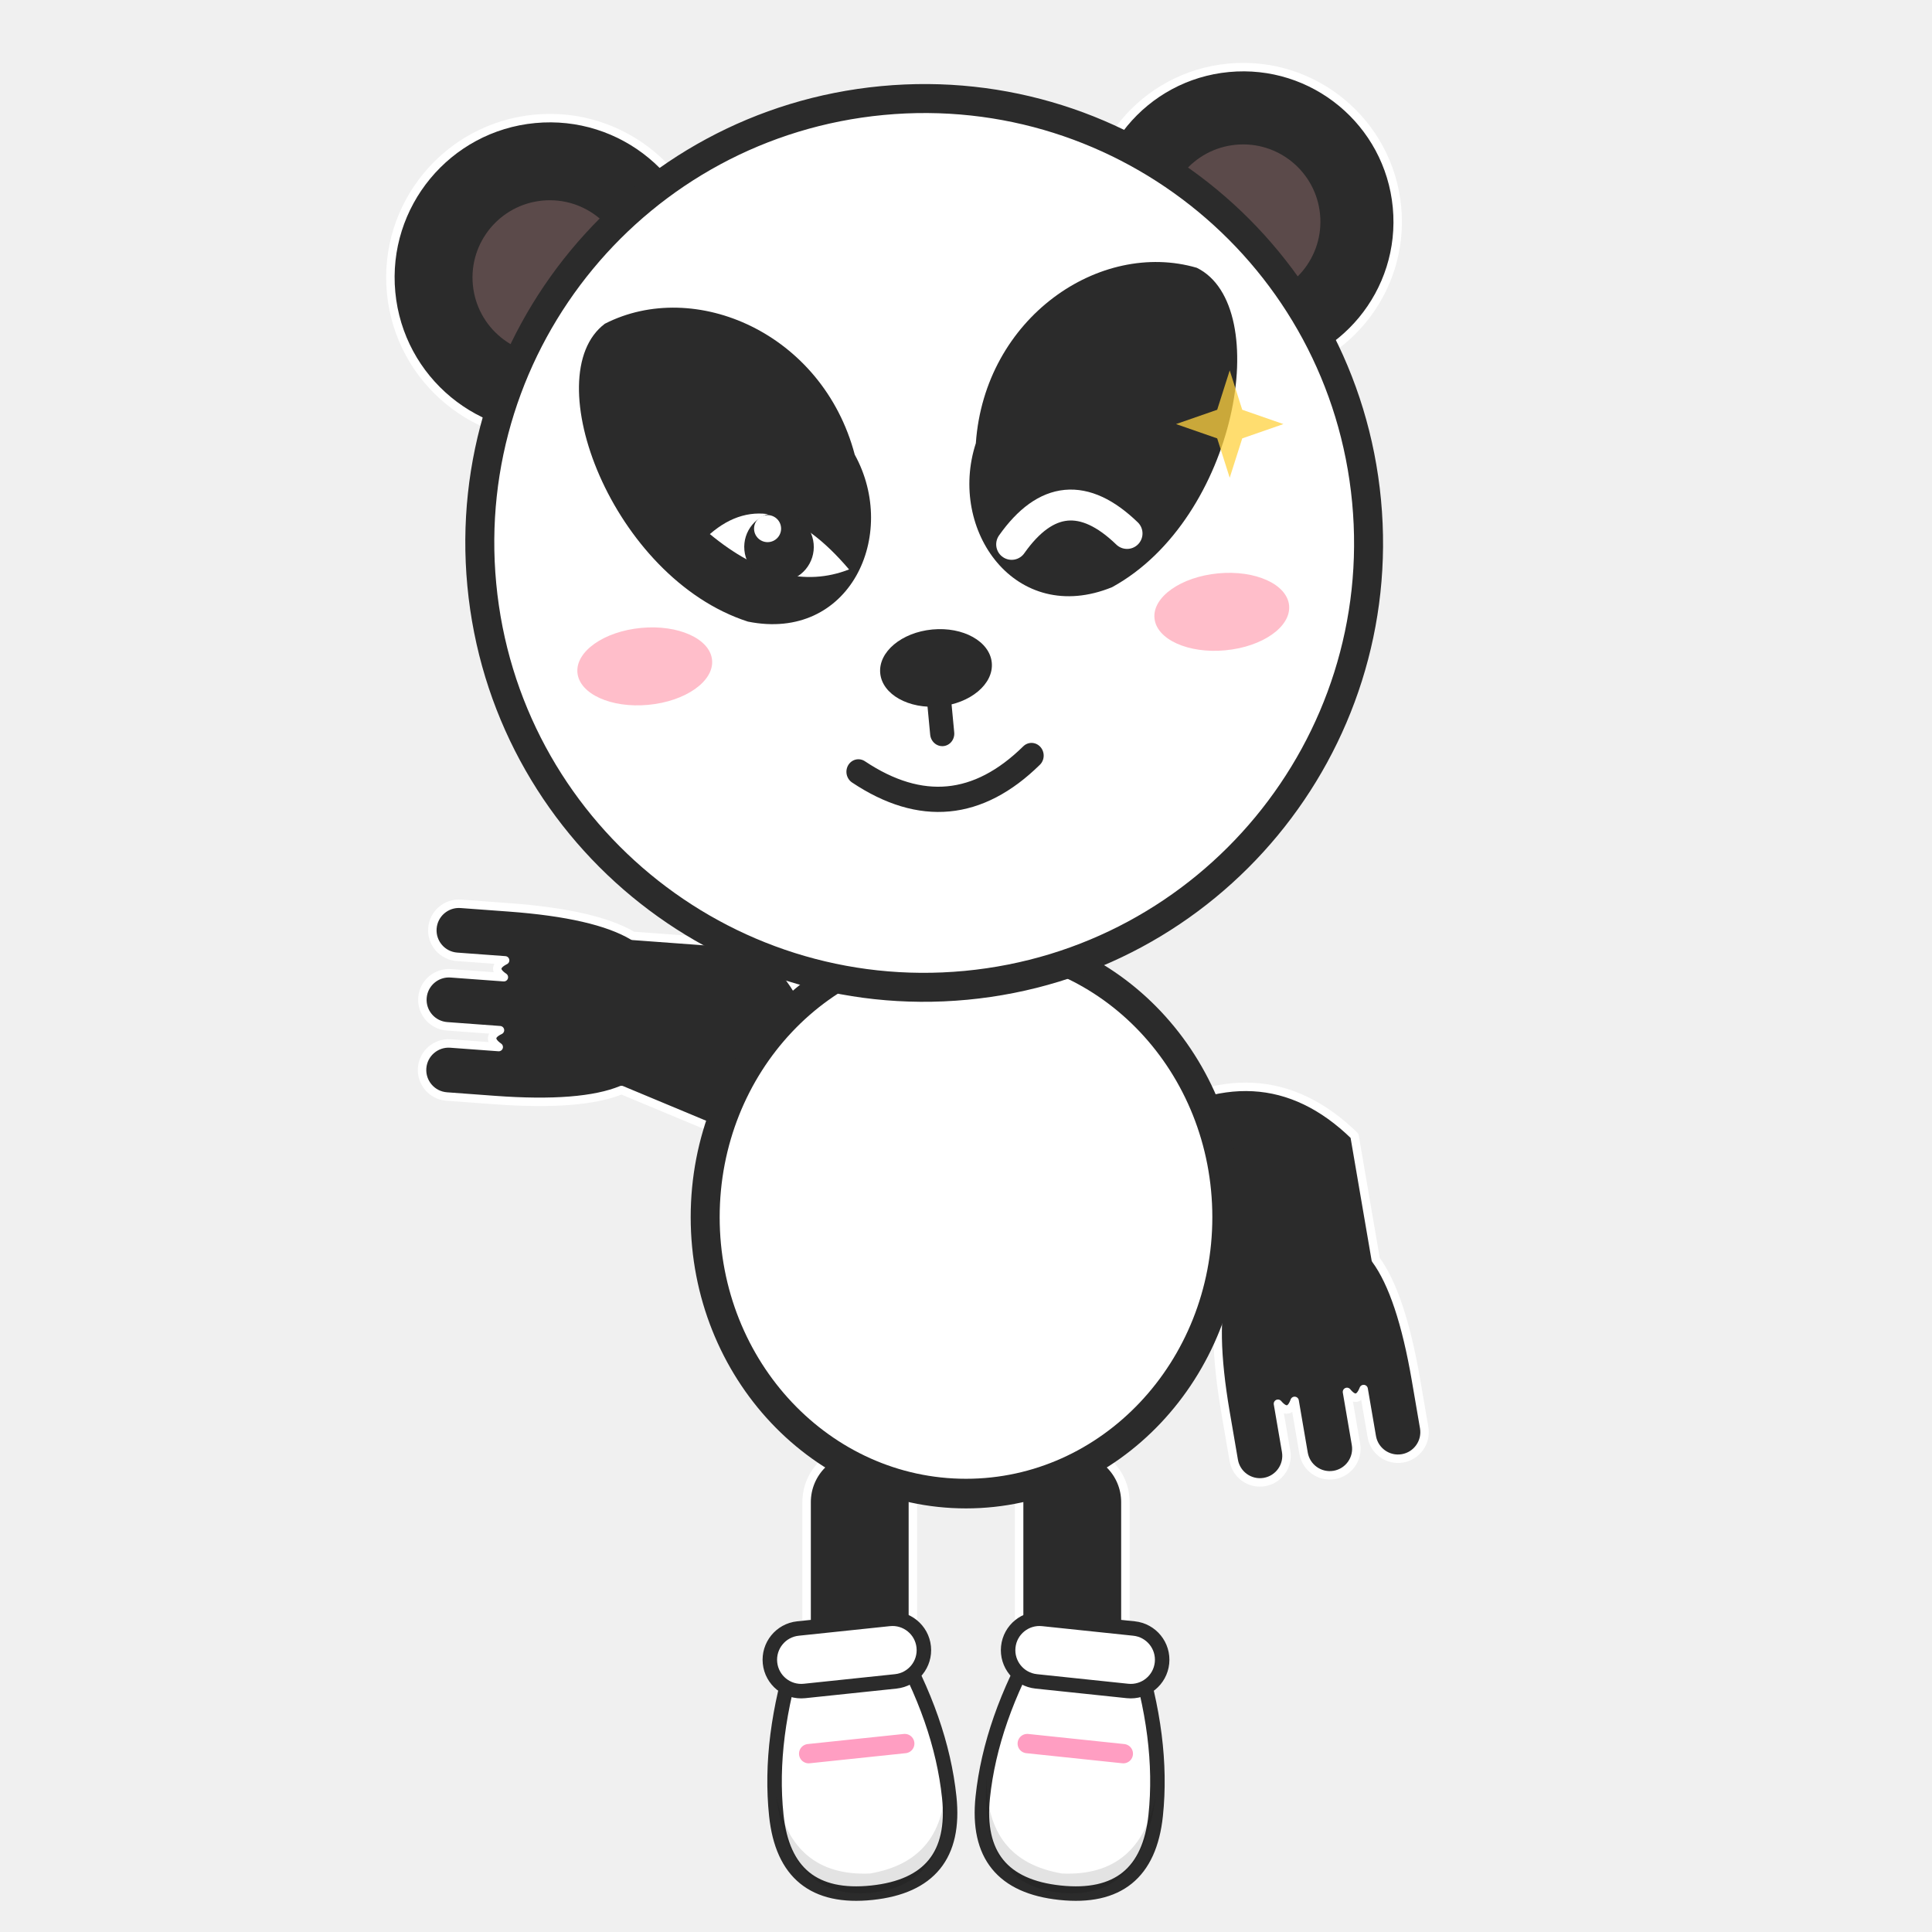
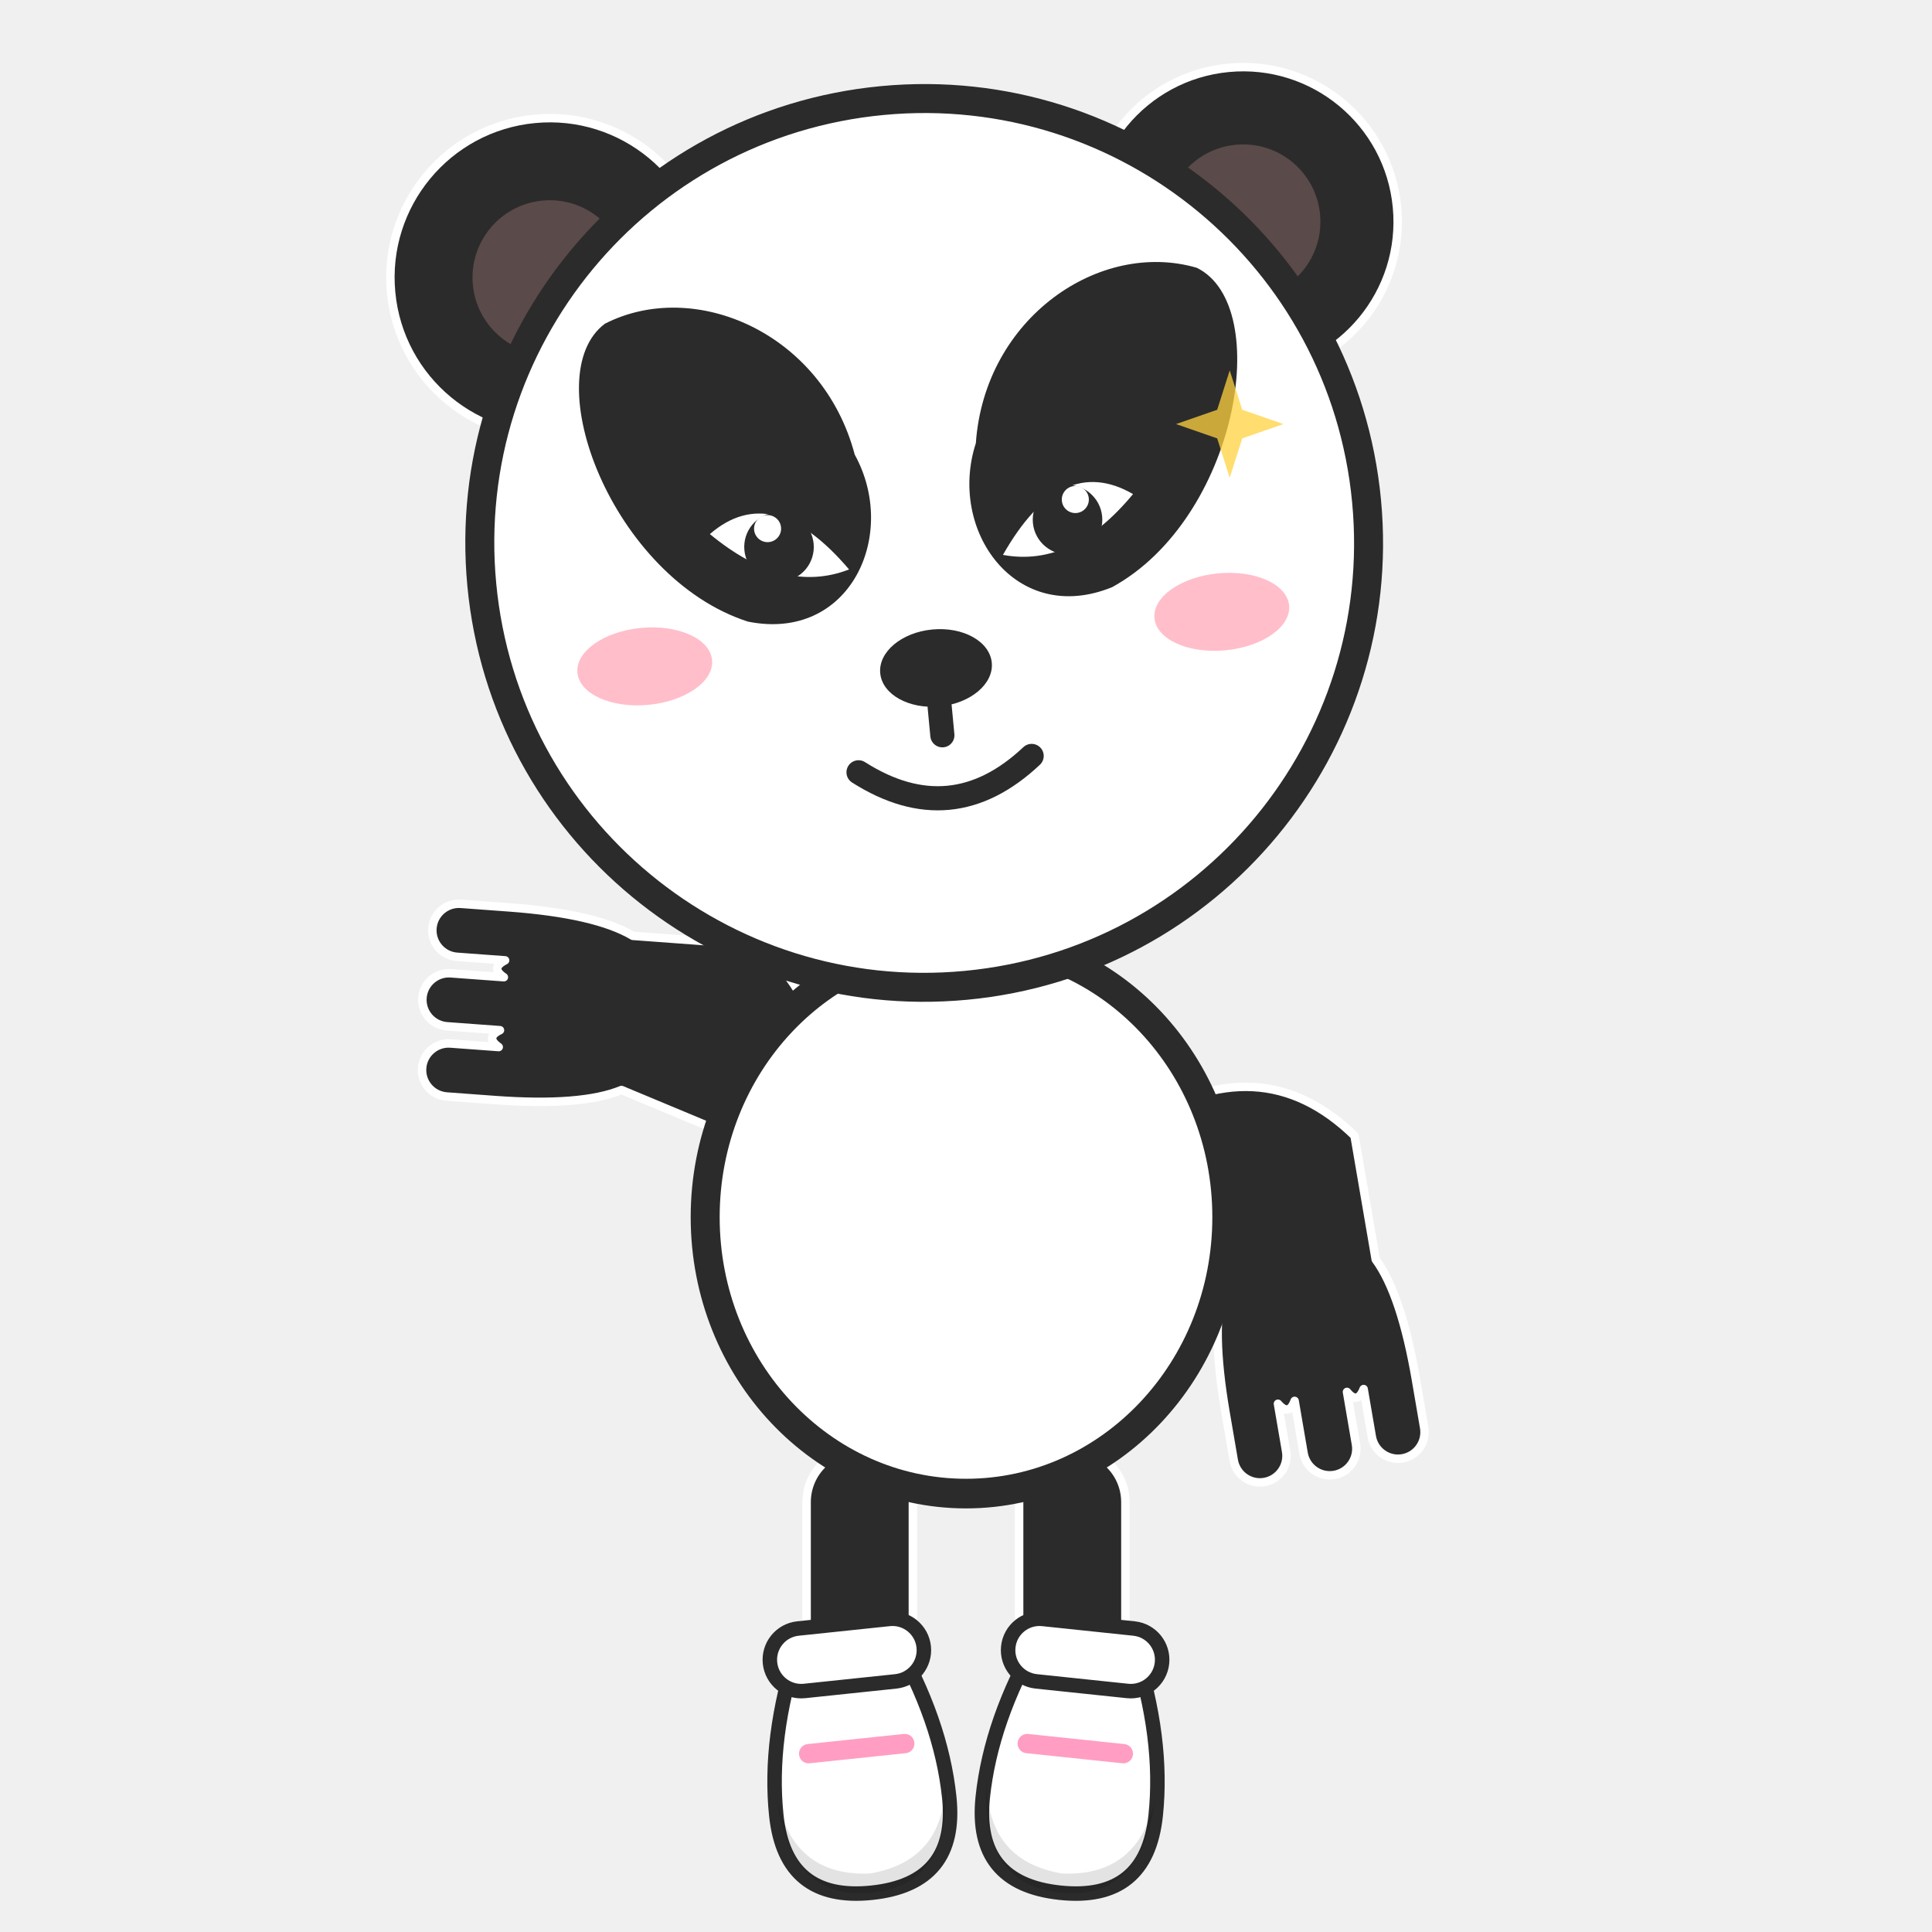
<svg xmlns="http://www.w3.org/2000/svg" viewBox="0 0 200 200" width="200" height="200" role="img" aria-label="Panda guino">
  <defs>
    <g id="foot">
      <path d="M84 170Q80 179 80 187Q80 196 89 196Q98 196 98 187Q98 179 94 170Z" fill="#fff" stroke="#2b2b2b" stroke-width="1.5" />
      <path d="M80.2 185Q80.5 196 89 196Q97.5 196 97.8 185Q97 193.5 89 194Q81 193.5 80.2 185Z" fill="#000" opacity="0.11" />
      <rect x="81" y="168" width="16" height="6.5" rx="3.25" fill="#fff" stroke="#2b2b2b" stroke-width="1.5" />
      <path d="M84 181H94" fill="none" stroke="#ff9ec2" stroke-width="2" stroke-linecap="round" />
    </g>
    <path id="patch" d="M71 29C63 33 67 55 80 62C90 66 97 56 94 47C93 34 81 26 71 29Z" fill="#2b2b2b" />
    <path id="spark" d="M0 -6 L1.4 -1.6 L6 0 L1.4 1.6 L0 6 L-1.4 1.6 L-6 0 L-1.4 -1.6 Z" />
    <path id="arm" d="M82 116Q68 110 60 121L60 134Q58 138 58 147L58 152A2.75 2.75 0 0 0 63.5 152L63.5 147Q64.4 148.5 65.25 147L65.25 152.5A2.75 2.75 0 0 0 70.75 152.5L70.75 147Q71.6 148.5 72.5 147L72.5 152A2.75 2.75 0 0 0 78 152L78 147Q78 138 76 134L82 116Z" />
  </defs>
  <g class="panda" data-emotion="guino" fill="#2b2b2b" stroke-linejoin="round">
    <g class="legs" stroke="#fff" stroke-width="0.875">
      <rect x="83.5" y="150" width="11" height="30" rx="5.5" />
      <rect x="105.5" y="150" width="11" height="30" rx="5.5" />
    </g>
    <use href="#foot" transform="translate(0 0.00) rotate(-6 89 184)" />
    <use href="#foot" transform="translate(0 0.00) matrix(-1 0 0 1 200 0) rotate(-6 89 184)" />
    <g class="arms" stroke="#fff" stroke-width="0.875">
      <g transform="rotate(-7.79 80 118) rotate(102 80 118)">
        <use href="#arm" />
      </g>
      <g transform="rotate(-1.73 120 118) matrix(-1 0 0 1 200 0) rotate(8 80 118)">
        <use href="#arm" />
      </g>
    </g>
    <ellipse transform="translate(100 126) scale(1 1.022) translate(-100 -126)" class="body" cx="100" cy="126" rx="27" ry="28" fill="#fff" stroke="#2b2b2b" stroke-width="3" />
    <g class="head" transform="rotate(2.60 100 102) translate(0 0.00) rotate(-8 100 102)">
      <g class="ears" stroke="#fff" stroke-width="0.875">
        <circle cx="64" cy="25" r="16.5" />
        <circle cx="136" cy="26" r="16" />
      </g>
      <circle cx="64" cy="25" r="8" fill="#5b4a4a" />
      <circle cx="136" cy="26" r="8" fill="#5b4a4a" />
      <circle class="skull" cx="100" cy="56" r="46" fill="#fff" stroke="#2b2b2b" stroke-width="3" />
      <g class="patches">
        <use href="#patch" transform="translate(85 50) rotate(-5) translate(-85 -50)" />
        <use href="#patch" transform="matrix(-1 0 0 1 200 0) translate(85 50) rotate(-5) translate(-85 -50)" />
      </g>
      <g transform="translate(0.00 0) translate(100 55) scale(1.000 1.000) translate(-100 -55)" class="eyes">
        <path d="M78 53 Q85 48 92 58 Q85 60 78 53 Z" fill="#fff" />
        <circle cx="85" cy="55" r="3.6" fill="#2b2b2b" />
        <circle cx="84" cy="53" r="1.4" fill="#fff" />
-         <path d="M109 57 Q115 50 121 57" fill="none" stroke="#fff" stroke-width="3.2" stroke-linecap="round" />
+         <path d="M122 53 Q115 48 108 58 Q115 60 122 53 Z" fill="#fff" />
+         <circle cx="115" cy="55" r="3.6" fill="#2b2b2b" />
+         <circle cx="116" cy="53" r="1.4" fill="#fff" />
      </g>
      <ellipse class="nose" cx="100" cy="69" rx="5.8" ry="4" />
-       <g transform="translate(0.00 0) translate(100 80) scale(1 1.045) translate(-100 -80)" class="mouth">
+       <g transform="translate(0.00 0) translate(100 80) scale(1 1.000) translate(-100 -80)" class="mouth">
        <path d="M100 73 V76 M91 79 Q100 86 109 79" fill="none" stroke="#2b2b2b" stroke-width="2.5" stroke-linecap="round" />
      </g>
      <g class="blush" fill="#ffb3c1" opacity="0.85">
        <ellipse cx="70" cy="66" rx="7" ry="4" />
        <ellipse cx="130" cy="66" rx="7" ry="4" />
      </g>
    </g>
    <g transform="translate(0.00 0.00) translate(100 40) scale(0.975) translate(-100 -40)" opacity="0.75" class="extra" fill="#ffd23f">
      <use href="#spark" transform="translate(128 44) scale(0.95)" />
    </g>
  </g>
</svg>
